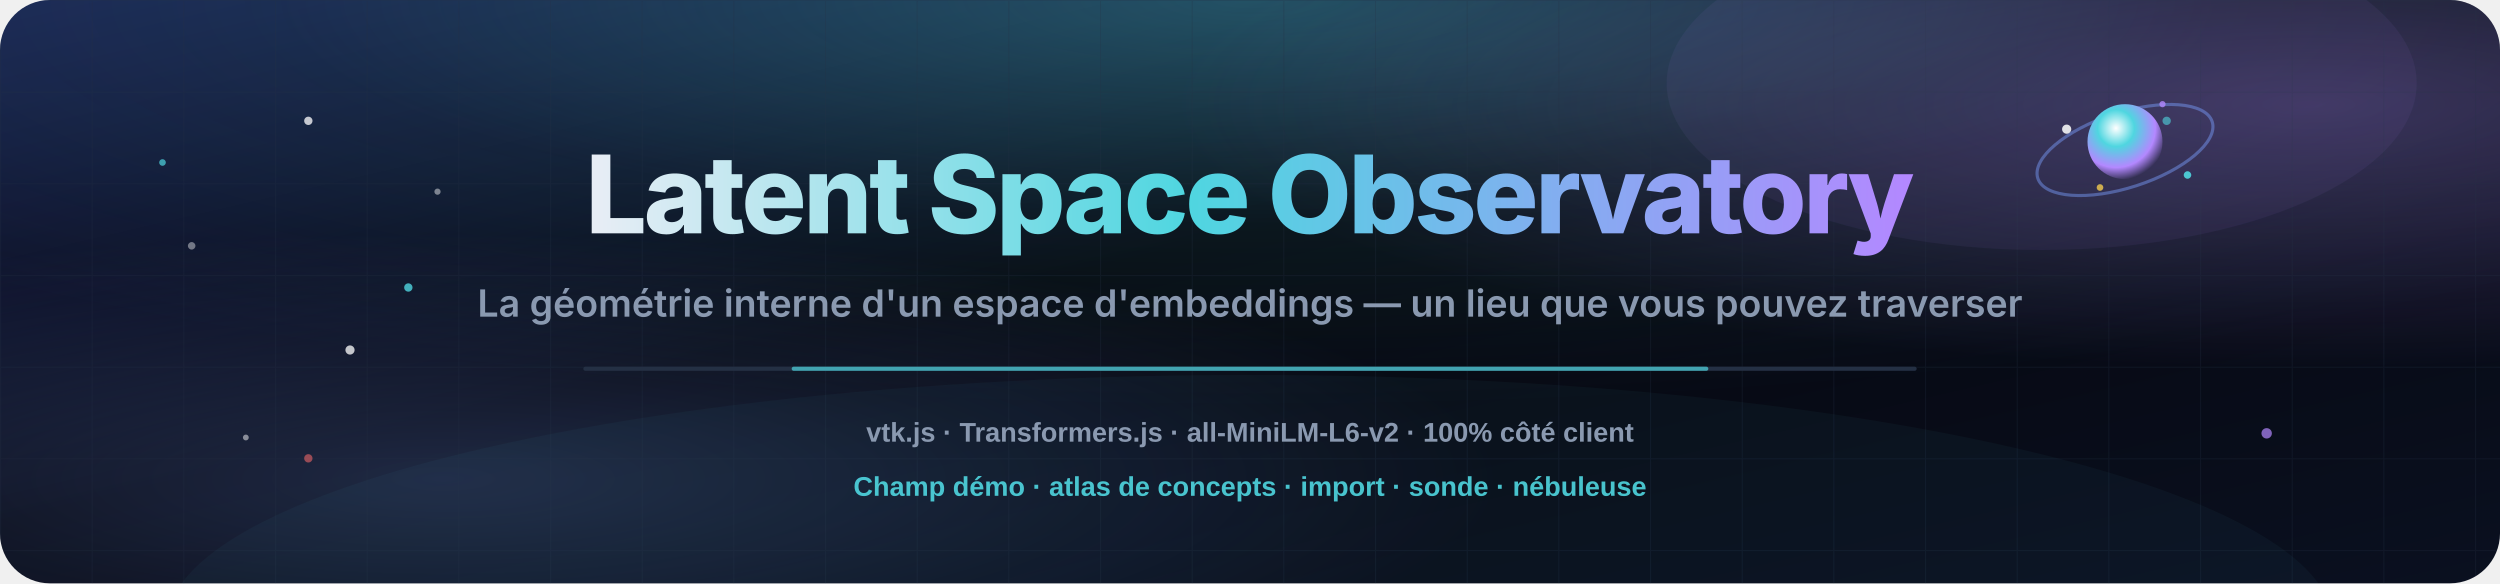
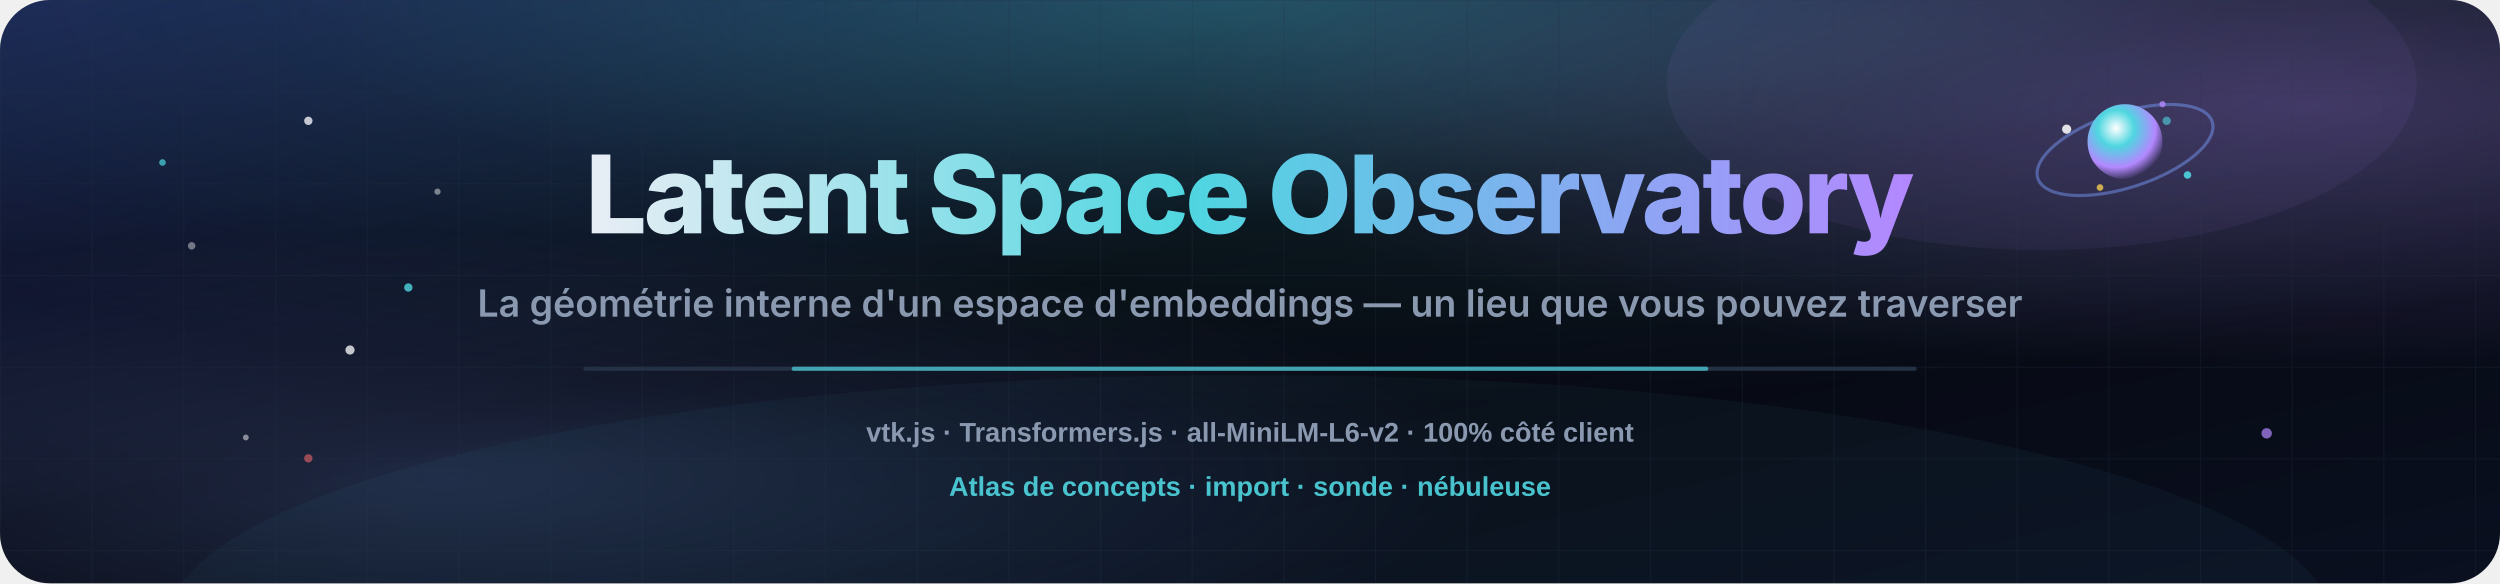
<svg xmlns="http://www.w3.org/2000/svg" viewBox="0 0 1200 280" role="img" aria-label="Latent Space Observatory — parcourez l'espace d'embeddings en 3D">
  <defs>
    <linearGradient id="sky" x1="0%" y1="0%" x2="100%" y2="100%">
      <stop offset="0%" stop-color="#1a2350" />
      <stop offset="45%" stop-color="#05060d" />
      <stop offset="100%" stop-color="#0a1020" />
    </linearGradient>
    <radialGradient id="glowCyan" cx="50%" cy="0%" r="70%">
      <stop offset="0%" stop-color="#4fd6e0" stop-opacity="0.32" />
      <stop offset="55%" stop-color="#4fd6e0" stop-opacity="0.08" />
      <stop offset="100%" stop-color="#4fd6e0" stop-opacity="0" />
    </radialGradient>
    <radialGradient id="glowPurple" cx="92%" cy="18%" r="45%">
      <stop offset="0%" stop-color="#b388ff" stop-opacity="0.28" />
      <stop offset="100%" stop-color="#b388ff" stop-opacity="0" />
    </radialGradient>
    <radialGradient id="glowCore" cx="18%" cy="82%" r="42%">
      <stop offset="0%" stop-color="#7aa0ff" stop-opacity="0.22" />
      <stop offset="100%" stop-color="#7aa0ff" stop-opacity="0" />
    </radialGradient>
    <radialGradient id="core" cx="38%" cy="32%" r="70%">
      <stop offset="0%" stop-color="#ffffff" />
      <stop offset="35%" stop-color="#4fd6e0" />
      <stop offset="75%" stop-color="#b388ff" />
      <stop offset="100%" stop-color="#b388ff" stop-opacity="0" />
    </radialGradient>
    <linearGradient id="titleGrad" x1="0%" y1="0%" x2="100%" y2="0%">
      <stop offset="0%" stop-color="#e7edf5" />
      <stop offset="45%" stop-color="#4fd6e0" />
      <stop offset="100%" stop-color="#b388ff" />
    </linearGradient>
    <pattern id="grid" width="44" height="44" patternUnits="userSpaceOnUse">
      <path d="M 44 0 L 0 0 0 44" fill="none" stroke="#243044" stroke-width="1" opacity="0.45" />
    </pattern>
    <clipPath id="round">
      <rect width="1200" height="280" rx="24" />
    </clipPath>
  </defs>
  <g clip-path="url(#round)">
    <rect width="1200" height="280" fill="url(#sky)" />
    <rect width="1200" height="280" fill="url(#glowCyan)" />
    <rect width="1200" height="280" fill="url(#glowPurple)" />
    <rect width="1200" height="280" fill="url(#glowCore)" />
    <rect width="1200" height="280" fill="url(#grid)" opacity="0.55" />
    <ellipse cx="600" cy="300" rx="520" ry="120" fill="#4fd6e0" opacity="0.04" />
    <ellipse cx="980" cy="40" rx="180" ry="80" fill="#b388ff" opacity="0.06" />
    <g transform="translate(1020 72)">
      <g>
        <animateTransform attributeName="transform" type="rotate" from="0" to="360" dur="16s" repeatCount="indefinite" />
        <ellipse cx="0" cy="0" rx="44" ry="18" fill="none" stroke="#7aa0ff" stroke-opacity="0.45" stroke-width="1.5" transform="rotate(-18)" />
      </g>
      <circle cx="0" cy="-4" r="18" fill="url(#core)">
        <animate attributeName="r" values="16;19;16" dur="5s" repeatCount="indefinite" />
      </circle>
      <circle cx="-28" cy="-10" r="2.2" fill="#fff" opacity="0.85" />
      <circle cx="30" cy="12" r="1.8" fill="#4fd6e0" opacity="0.9" />
      <circle cx="18" cy="-22" r="1.5" fill="#b388ff" opacity="0.8" />
      <circle cx="-12" cy="18" r="1.6" fill="#ffd54f" opacity="0.75" />
    </g>
    <g fill="#fff" opacity="0.75">
      <circle cx="148" cy="58" r="2">
        <animate attributeName="opacity" values="0.35;0.95;0.35" dur="3.2s" repeatCount="indefinite" />
      </circle>
      <circle cx="210" cy="92" r="1.5" opacity="0.6" />
      <circle cx="92" cy="118" r="1.8" opacity="0.55" />
      <circle cx="168" cy="168" r="2.2">
        <animate attributeName="opacity" values="0.4;1;0.4" dur="2.8s" repeatCount="indefinite" />
      </circle>
      <circle cx="118" cy="210" r="1.4" opacity="0.65" />
    </g>
    <g fill="#4fd6e0">
      <circle cx="78" cy="78" r="1.6" opacity="0.7" />
      <circle cx="196" cy="138" r="2" opacity="0.8" />
    </g>
    <text x="600" y="112" text-anchor="middle" font-family="Segoe UI, Inter, Arial, sans-serif" font-size="52" font-weight="800" letter-spacing="-1.5" fill="url(#titleGrad)">Latent Space Observatory</text>
    <text x="600" y="152" text-anchor="middle" font-family="Segoe UI, Inter, Arial, sans-serif" font-size="18" font-weight="600" fill="#8a99b0">La géométrie interne d'un espace d'embeddings — un lieu que vous pouvez traverser</text>
    <rect x="280" y="176" width="640" height="2" rx="1" fill="#243044" />
    <rect x="380" y="176" width="440" height="2" rx="1" fill="#4fd6e0" opacity="0.7">
      <animate attributeName="opacity" values="0.45;0.95;0.45" dur="4s" repeatCount="indefinite" />
    </rect>
    <g font-family="Segoe UI, Arial, sans-serif" font-size="13" font-weight="600" fill="#8a99b0">
      <text x="600" y="212" text-anchor="middle">vtk.js · Transformers.js · all-MiniLM-L6-v2 · 100% côté client</text>
-       <text x="600" y="238" text-anchor="middle" fill="#4fd6e0" opacity="0.9">Champ démo · atlas de concepts · import · sonde · nébuleuse</text>
+       <text x="600" y="238" text-anchor="middle" fill="#4fd6e0" opacity="0.9">Atlas de concepts · import · sonde · nébuleuse</text>
    </g>
    <circle cx="1088" cy="208" r="2.5" fill="#b388ff" opacity="0.7">
      <animate attributeName="opacity" values="0.4;1;0.4" dur="2.6s" repeatCount="indefinite" />
    </circle>
    <circle cx="1040" cy="58" r="2" fill="#4fd6e0" opacity="0.6" />
    <circle cx="148" cy="220" r="2" fill="#ff6b6b" opacity="0.55" />
  </g>
</svg>
